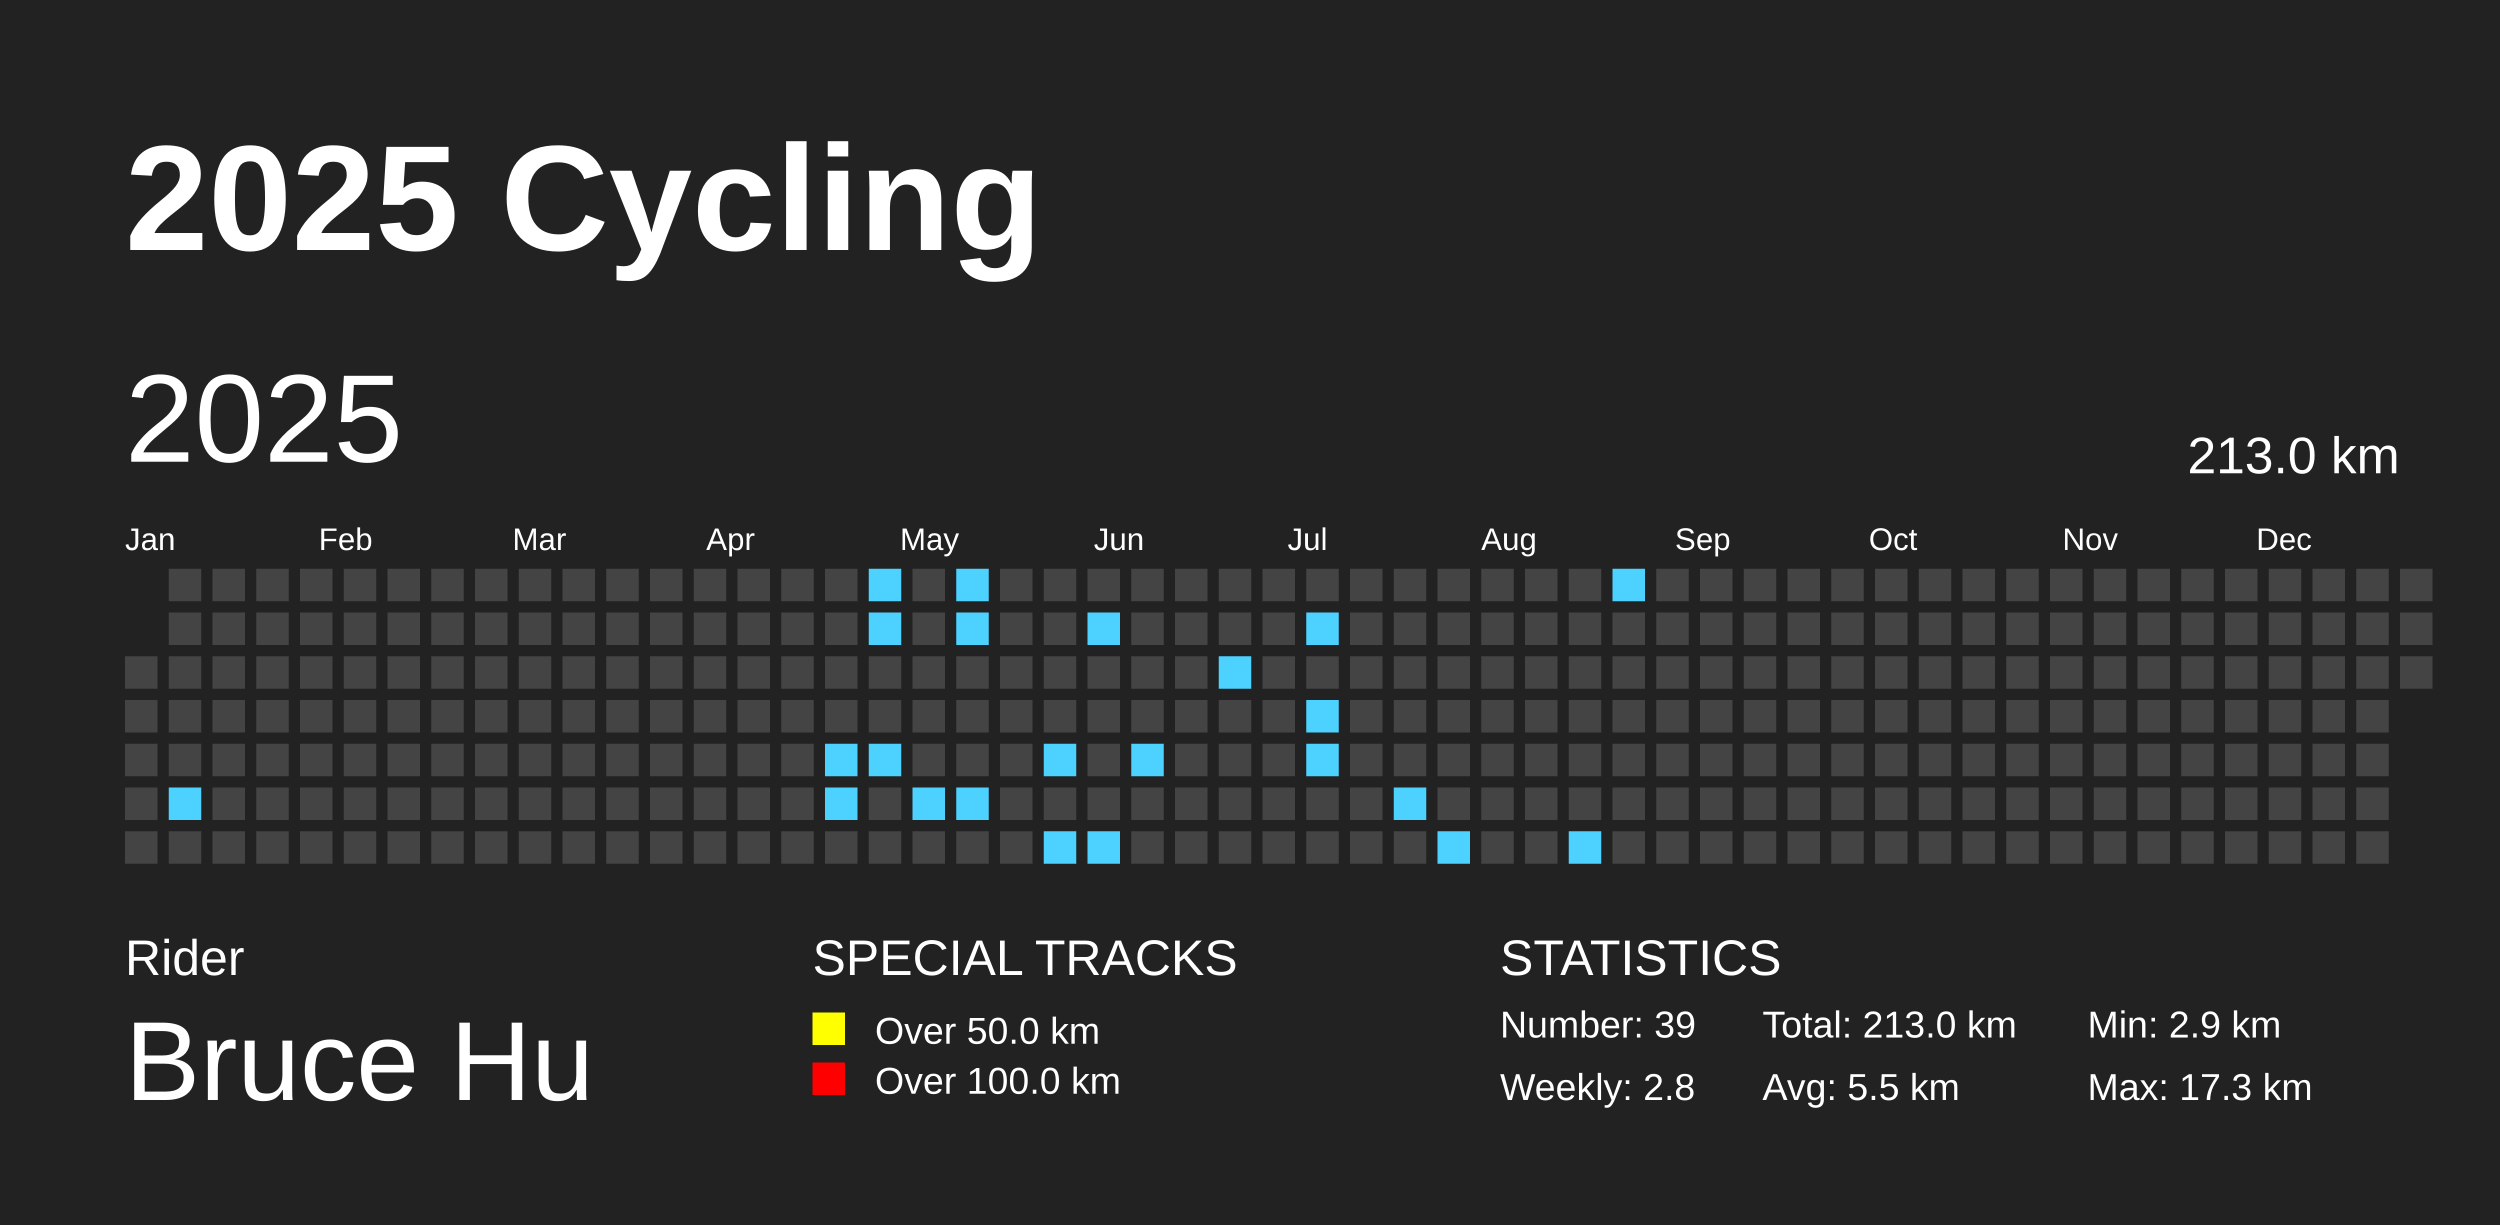
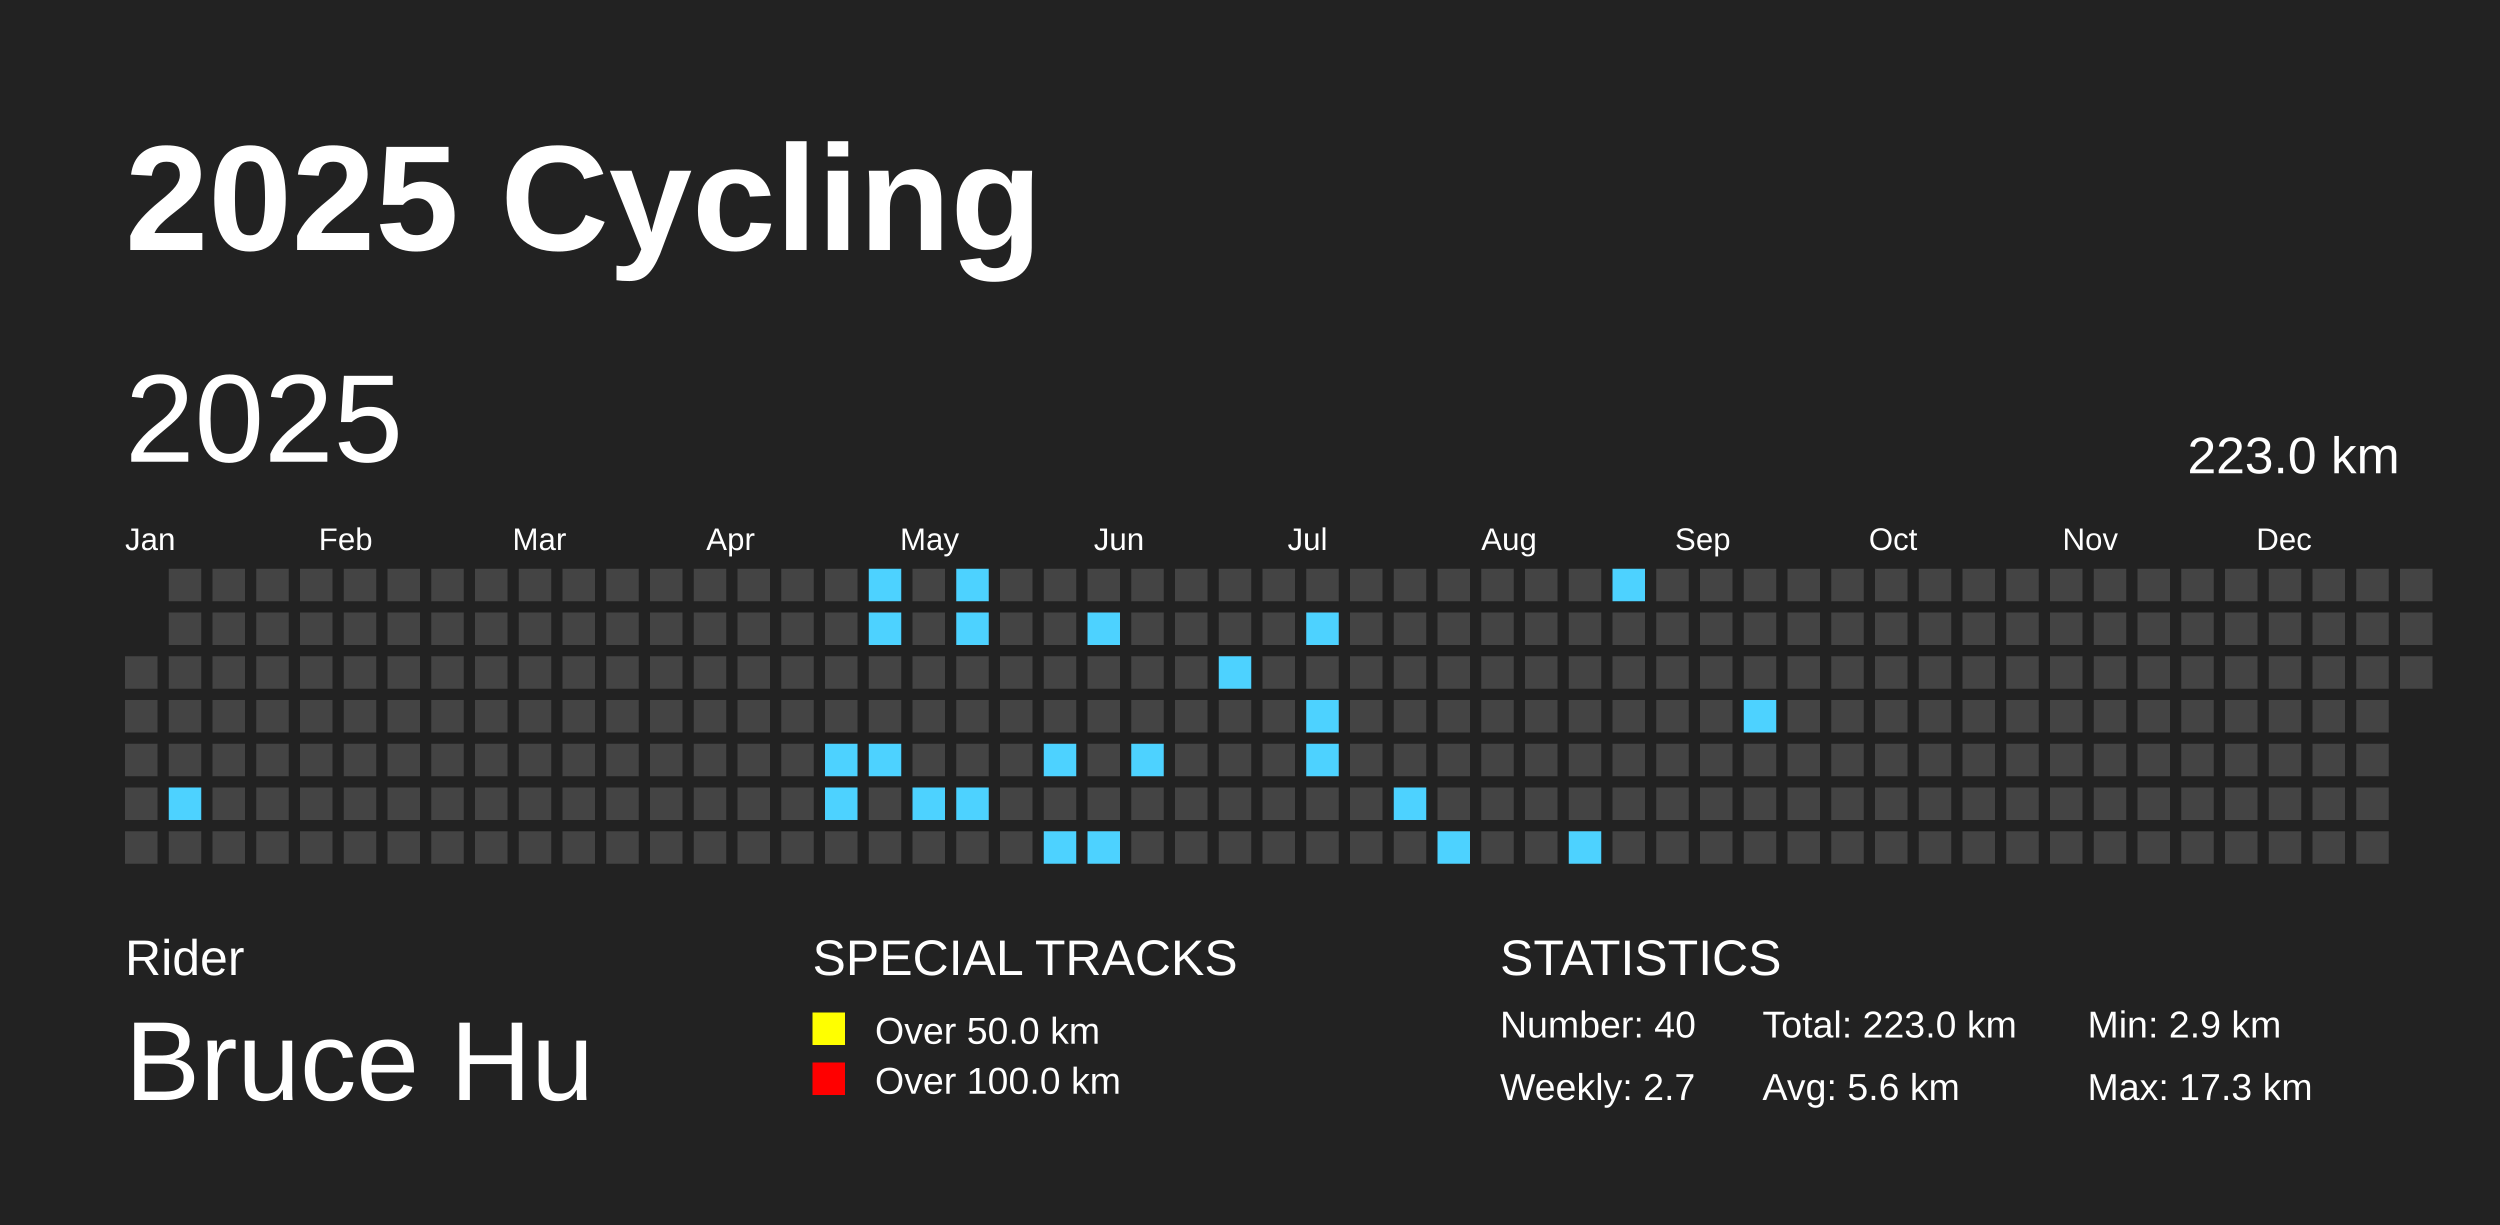
<svg xmlns="http://www.w3.org/2000/svg" baseProfile="full" height="98mm" version="1.1" viewBox="0,0,200,98" width="200mm">
  <defs />
  <rect fill="#222222" height="98" width="200" x="0" y="0" />
  <text fill="#FFFFFF" style="font-size:12px; font-family:Arial; font-weight:bold;" x="10" y="20">2025 Cycling</text>
  <text fill="#FFFFFF" style="font-size:4px; font-family:Arial" x="10" y="78">Rider</text>
  <text fill="#FFFFFF" style="font-size:9px; font-family:Arial" x="10" y="88">Bruce Hu</text>
  <text fill="#FFFFFF" style="font-size:4px; font-family:Arial" x="65" y="78">SPECIAL TRACKS</text>
  <rect fill="yellow" height="2.6" width="2.6" x="65" y="81" />
  <text fill="#FFFFFF" style="font-size:3px; font-family:Arial" x="70" y="83.5">Over 50.0 km</text>
  <rect fill="red" height="2.6" width="2.6" x="65" y="85" />
  <text fill="#FFFFFF" style="font-size:3px; font-family:Arial" x="70" y="87.5">Over 100.0 km</text>
  <text fill="#FFFFFF" style="font-size:4px; font-family:Arial" x="120" y="78">STATISTICS</text>
-   <text fill="#FFFFFF" style="font-size:3px; font-family:Arial" x="120" y="83">Number: 39</text>
-   <text fill="#FFFFFF" style="font-size:3px; font-family:Arial" x="120" y="88">Weekly: 2.8</text>
-   <text fill="#FFFFFF" style="font-size:3px; font-family:Arial" x="141" y="83">Total: 213.0 km</text>
-   <text fill="#FFFFFF" style="font-size:3px; font-family:Arial" x="141" y="88">Avg: 5.5 km</text>
+   <text fill="#FFFFFF" style="font-size:3px; font-family:Arial" x="120" y="83">Number: 40</text>
+   <text fill="#FFFFFF" style="font-size:3px; font-family:Arial" x="120" y="88">Weekly: 2.7</text>
+   <text fill="#FFFFFF" style="font-size:3px; font-family:Arial" x="141" y="83">Total: 223.0 km</text>
+   <text fill="#FFFFFF" style="font-size:3px; font-family:Arial" x="141" y="88">Avg: 5.6 km</text>
  <text fill="#FFFFFF" style="font-size:3px; font-family:Arial" x="167" y="83">Min: 2.9 km</text>
  <text fill="#FFFFFF" style="font-size:3px; font-family:Arial" x="167" y="88">Max: 17.3 km</text>
  <text dominant-baseline="hanging" fill="#FFFFFF" style="font-size:10.0px; font-family:Arial;" x="10" y="30">2025</text>
-   <text dominant-baseline="hanging" fill="#FFFFFF" style="font-size:4.125px; font-family:Arial;" x="175" y="35">213.0 km</text>
+   <text dominant-baseline="hanging" fill="#FFFFFF" style="font-size:4.125px; font-family:Arial;" x="175" y="35">223.0 km</text>
  <text fill="#FFFFFF" style="font-size:2.5px; font-family:Arial" x="10.0" y="44">Jan</text>
  <text fill="#FFFFFF" style="font-size:2.5px; font-family:Arial" x="25.5" y="44">Feb</text>
  <text fill="#FFFFFF" style="font-size:2.5px; font-family:Arial" x="41.0" y="44">Mar</text>
  <text fill="#FFFFFF" style="font-size:2.5px; font-family:Arial" x="56.5" y="44">Apr</text>
  <text fill="#FFFFFF" style="font-size:2.5px; font-family:Arial" x="72.0" y="44">May</text>
  <text fill="#FFFFFF" style="font-size:2.5px; font-family:Arial" x="87.5" y="44">Jun</text>
  <text fill="#FFFFFF" style="font-size:2.5px; font-family:Arial" x="103.0" y="44">Jul</text>
  <text fill="#FFFFFF" style="font-size:2.5px; font-family:Arial" x="118.5" y="44">Aug</text>
  <text fill="#FFFFFF" style="font-size:2.5px; font-family:Arial" x="134.0" y="44">Sep</text>
  <text fill="#FFFFFF" style="font-size:2.5px; font-family:Arial" x="149.5" y="44">Oct</text>
  <text fill="#FFFFFF" style="font-size:2.5px; font-family:Arial" x="165.0" y="44">Nov</text>
  <text fill="#FFFFFF" style="font-size:2.5px; font-family:Arial" x="180.5" y="44">Dec</text>
  <rect fill="#444444" height="2.6" width="2.6" x="10.0" y="52.5" />
  <rect fill="#444444" height="2.6" width="2.6" x="10.0" y="56.0" />
  <rect fill="#444444" height="2.6" width="2.6" x="10.0" y="59.5" />
  <rect fill="#444444" height="2.6" width="2.6" x="10.0" y="63.0" />
  <rect fill="#444444" height="2.6" width="2.6" x="10.0" y="66.5" />
  <rect fill="#444444" height="2.6" width="2.6" x="13.5" y="45.5" />
  <rect fill="#444444" height="2.6" width="2.6" x="13.5" y="49.0" />
  <rect fill="#444444" height="2.6" width="2.6" x="13.5" y="52.5" />
  <rect fill="#444444" height="2.6" width="2.6" x="13.5" y="56.0" />
  <rect fill="#444444" height="2.6" width="2.6" x="13.5" y="59.5" />
  <rect fill="#4DD2FF" height="2.6" width="2.6" x="13.5" y="63.0" />
  <rect fill="#444444" height="2.6" width="2.6" x="13.5" y="66.5" />
  <rect fill="#444444" height="2.6" width="2.6" x="17.0" y="45.5" />
  <rect fill="#444444" height="2.6" width="2.6" x="17.0" y="49.0" />
  <rect fill="#444444" height="2.6" width="2.6" x="17.0" y="52.5" />
  <rect fill="#444444" height="2.6" width="2.6" x="17.0" y="56.0" />
  <rect fill="#444444" height="2.6" width="2.6" x="17.0" y="59.5" />
  <rect fill="#444444" height="2.6" width="2.6" x="17.0" y="63.0" />
  <rect fill="#444444" height="2.6" width="2.6" x="17.0" y="66.5" />
  <rect fill="#444444" height="2.6" width="2.6" x="20.5" y="45.5" />
  <rect fill="#444444" height="2.6" width="2.6" x="20.5" y="49.0" />
  <rect fill="#444444" height="2.6" width="2.6" x="20.5" y="52.5" />
  <rect fill="#444444" height="2.6" width="2.6" x="20.5" y="56.0" />
  <rect fill="#444444" height="2.6" width="2.6" x="20.5" y="59.5" />
  <rect fill="#444444" height="2.6" width="2.6" x="20.5" y="63.0" />
  <rect fill="#444444" height="2.6" width="2.6" x="20.5" y="66.5" />
  <rect fill="#444444" height="2.6" width="2.6" x="24.0" y="45.5" />
  <rect fill="#444444" height="2.6" width="2.6" x="24.0" y="49.0" />
  <rect fill="#444444" height="2.6" width="2.6" x="24.0" y="52.5" />
  <rect fill="#444444" height="2.6" width="2.6" x="24.0" y="56.0" />
  <rect fill="#444444" height="2.6" width="2.6" x="24.0" y="59.5" />
  <rect fill="#444444" height="2.6" width="2.6" x="24.0" y="63.0" />
  <rect fill="#444444" height="2.6" width="2.6" x="24.0" y="66.5" />
  <rect fill="#444444" height="2.6" width="2.6" x="27.5" y="45.5" />
  <rect fill="#444444" height="2.6" width="2.6" x="27.5" y="49.0" />
  <rect fill="#444444" height="2.6" width="2.6" x="27.5" y="52.5" />
  <rect fill="#444444" height="2.6" width="2.6" x="27.5" y="56.0" />
  <rect fill="#444444" height="2.6" width="2.6" x="27.5" y="59.5" />
  <rect fill="#444444" height="2.6" width="2.6" x="27.5" y="63.0" />
  <rect fill="#444444" height="2.6" width="2.6" x="27.5" y="66.5" />
  <rect fill="#444444" height="2.6" width="2.6" x="31.0" y="45.5" />
  <rect fill="#444444" height="2.6" width="2.6" x="31.0" y="49.0" />
  <rect fill="#444444" height="2.6" width="2.6" x="31.0" y="52.5" />
  <rect fill="#444444" height="2.6" width="2.6" x="31.0" y="56.0" />
  <rect fill="#444444" height="2.6" width="2.6" x="31.0" y="59.5" />
  <rect fill="#444444" height="2.6" width="2.6" x="31.0" y="63.0" />
  <rect fill="#444444" height="2.6" width="2.6" x="31.0" y="66.5" />
  <rect fill="#444444" height="2.6" width="2.6" x="34.5" y="45.5" />
  <rect fill="#444444" height="2.6" width="2.6" x="34.5" y="49.0" />
  <rect fill="#444444" height="2.6" width="2.6" x="34.5" y="52.5" />
  <rect fill="#444444" height="2.6" width="2.6" x="34.5" y="56.0" />
  <rect fill="#444444" height="2.6" width="2.6" x="34.5" y="59.5" />
  <rect fill="#444444" height="2.6" width="2.6" x="34.5" y="63.0" />
  <rect fill="#444444" height="2.6" width="2.6" x="34.5" y="66.5" />
  <rect fill="#444444" height="2.6" width="2.6" x="38.0" y="45.5" />
  <rect fill="#444444" height="2.6" width="2.6" x="38.0" y="49.0" />
  <rect fill="#444444" height="2.6" width="2.6" x="38.0" y="52.5" />
  <rect fill="#444444" height="2.6" width="2.6" x="38.0" y="56.0" />
  <rect fill="#444444" height="2.6" width="2.6" x="38.0" y="59.5" />
  <rect fill="#444444" height="2.6" width="2.6" x="38.0" y="63.0" />
  <rect fill="#444444" height="2.6" width="2.6" x="38.0" y="66.5" />
  <rect fill="#444444" height="2.6" width="2.6" x="41.5" y="45.5" />
  <rect fill="#444444" height="2.6" width="2.6" x="41.5" y="49.0" />
  <rect fill="#444444" height="2.6" width="2.6" x="41.5" y="52.5" />
  <rect fill="#444444" height="2.6" width="2.6" x="41.5" y="56.0" />
  <rect fill="#444444" height="2.6" width="2.6" x="41.5" y="59.5" />
  <rect fill="#444444" height="2.6" width="2.6" x="41.5" y="63.0" />
  <rect fill="#444444" height="2.6" width="2.6" x="41.5" y="66.5" />
  <rect fill="#444444" height="2.6" width="2.6" x="45.0" y="45.5" />
  <rect fill="#444444" height="2.6" width="2.6" x="45.0" y="49.0" />
  <rect fill="#444444" height="2.6" width="2.6" x="45.0" y="52.5" />
  <rect fill="#444444" height="2.6" width="2.6" x="45.0" y="56.0" />
  <rect fill="#444444" height="2.6" width="2.6" x="45.0" y="59.5" />
  <rect fill="#444444" height="2.6" width="2.6" x="45.0" y="63.0" />
  <rect fill="#444444" height="2.6" width="2.6" x="45.0" y="66.5" />
  <rect fill="#444444" height="2.6" width="2.6" x="48.5" y="45.5" />
  <rect fill="#444444" height="2.6" width="2.6" x="48.5" y="49.0" />
  <rect fill="#444444" height="2.6" width="2.6" x="48.5" y="52.5" />
  <rect fill="#444444" height="2.6" width="2.6" x="48.5" y="56.0" />
  <rect fill="#444444" height="2.6" width="2.6" x="48.5" y="59.5" />
  <rect fill="#444444" height="2.6" width="2.6" x="48.5" y="63.0" />
  <rect fill="#444444" height="2.6" width="2.6" x="48.5" y="66.5" />
  <rect fill="#444444" height="2.6" width="2.6" x="52.0" y="45.5" />
  <rect fill="#444444" height="2.6" width="2.6" x="52.0" y="49.0" />
  <rect fill="#444444" height="2.6" width="2.6" x="52.0" y="52.5" />
  <rect fill="#444444" height="2.6" width="2.6" x="52.0" y="56.0" />
  <rect fill="#444444" height="2.6" width="2.6" x="52.0" y="59.5" />
  <rect fill="#444444" height="2.6" width="2.6" x="52.0" y="63.0" />
  <rect fill="#444444" height="2.6" width="2.6" x="52.0" y="66.5" />
  <rect fill="#444444" height="2.6" width="2.6" x="55.5" y="45.5" />
  <rect fill="#444444" height="2.6" width="2.6" x="55.5" y="49.0" />
  <rect fill="#444444" height="2.6" width="2.6" x="55.5" y="52.5" />
  <rect fill="#444444" height="2.6" width="2.6" x="55.5" y="56.0" />
  <rect fill="#444444" height="2.6" width="2.6" x="55.5" y="59.5" />
  <rect fill="#444444" height="2.6" width="2.6" x="55.5" y="63.0" />
  <rect fill="#444444" height="2.6" width="2.6" x="55.5" y="66.5" />
  <rect fill="#444444" height="2.6" width="2.6" x="59.0" y="45.5" />
  <rect fill="#444444" height="2.6" width="2.6" x="59.0" y="49.0" />
  <rect fill="#444444" height="2.6" width="2.6" x="59.0" y="52.5" />
  <rect fill="#444444" height="2.6" width="2.6" x="59.0" y="56.0" />
  <rect fill="#444444" height="2.6" width="2.6" x="59.0" y="59.5" />
  <rect fill="#444444" height="2.6" width="2.6" x="59.0" y="63.0" />
  <rect fill="#444444" height="2.6" width="2.6" x="59.0" y="66.5" />
  <rect fill="#444444" height="2.6" width="2.6" x="62.5" y="45.5" />
  <rect fill="#444444" height="2.6" width="2.6" x="62.5" y="49.0" />
  <rect fill="#444444" height="2.6" width="2.6" x="62.5" y="52.5" />
  <rect fill="#444444" height="2.6" width="2.6" x="62.5" y="56.0" />
  <rect fill="#444444" height="2.6" width="2.6" x="62.5" y="59.5" />
  <rect fill="#444444" height="2.6" width="2.6" x="62.5" y="63.0" />
  <rect fill="#444444" height="2.6" width="2.6" x="62.5" y="66.5" />
  <rect fill="#444444" height="2.6" width="2.6" x="66.0" y="45.5" />
  <rect fill="#444444" height="2.6" width="2.6" x="66.0" y="49.0" />
  <rect fill="#444444" height="2.6" width="2.6" x="66.0" y="52.5" />
  <rect fill="#444444" height="2.6" width="2.6" x="66.0" y="56.0" />
  <rect fill="#4DD2FF" height="2.6" width="2.6" x="66.0" y="59.5" />
  <rect fill="#4DD2FF" height="2.6" width="2.6" x="66.0" y="63.0" />
  <rect fill="#444444" height="2.6" width="2.6" x="66.0" y="66.5" />
  <rect fill="#4DD2FF" height="2.6" width="2.6" x="69.5" y="45.5" />
  <rect fill="#4DD2FF" height="2.6" width="2.6" x="69.5" y="49.0" />
  <rect fill="#444444" height="2.6" width="2.6" x="69.5" y="52.5" />
  <rect fill="#444444" height="2.6" width="2.6" x="69.5" y="56.0" />
  <rect fill="#4DD2FF" height="2.6" width="2.6" x="69.5" y="59.5" />
  <rect fill="#444444" height="2.6" width="2.6" x="69.5" y="63.0" />
  <rect fill="#444444" height="2.6" width="2.6" x="69.5" y="66.5" />
  <rect fill="#444444" height="2.6" width="2.6" x="73.0" y="45.5" />
  <rect fill="#444444" height="2.6" width="2.6" x="73.0" y="49.0" />
  <rect fill="#444444" height="2.6" width="2.6" x="73.0" y="52.5" />
  <rect fill="#444444" height="2.6" width="2.6" x="73.0" y="56.0" />
  <rect fill="#444444" height="2.6" width="2.6" x="73.0" y="59.5" />
  <rect fill="#4DD2FF" height="2.6" width="2.6" x="73.0" y="63.0" />
  <rect fill="#444444" height="2.6" width="2.6" x="73.0" y="66.5" />
  <rect fill="#4DD2FF" height="2.6" width="2.6" x="76.5" y="45.5" />
  <rect fill="#4DD2FF" height="2.6" width="2.6" x="76.5" y="49.0" />
  <rect fill="#444444" height="2.6" width="2.6" x="76.5" y="52.5" />
  <rect fill="#444444" height="2.6" width="2.6" x="76.5" y="56.0" />
  <rect fill="#444444" height="2.6" width="2.6" x="76.5" y="59.5" />
  <rect fill="#4DD2FF" height="2.6" width="2.6" x="76.5" y="63.0" />
  <rect fill="#444444" height="2.6" width="2.6" x="76.5" y="66.5" />
  <rect fill="#444444" height="2.6" width="2.6" x="80.0" y="45.5" />
  <rect fill="#444444" height="2.6" width="2.6" x="80.0" y="49.0" />
  <rect fill="#444444" height="2.6" width="2.6" x="80.0" y="52.5" />
  <rect fill="#444444" height="2.6" width="2.6" x="80.0" y="56.0" />
  <rect fill="#444444" height="2.6" width="2.6" x="80.0" y="59.5" />
  <rect fill="#444444" height="2.6" width="2.6" x="80.0" y="63.0" />
  <rect fill="#444444" height="2.6" width="2.6" x="80.0" y="66.5" />
  <rect fill="#444444" height="2.6" width="2.6" x="83.5" y="45.5" />
  <rect fill="#444444" height="2.6" width="2.6" x="83.5" y="49.0" />
  <rect fill="#444444" height="2.6" width="2.6" x="83.5" y="52.5" />
  <rect fill="#444444" height="2.6" width="2.6" x="83.5" y="56.0" />
  <rect fill="#4DD2FF" height="2.6" width="2.6" x="83.5" y="59.5" />
  <rect fill="#444444" height="2.6" width="2.6" x="83.5" y="63.0" />
  <rect fill="#4DD2FF" height="2.6" width="2.6" x="83.5" y="66.5" />
  <rect fill="#444444" height="2.6" width="2.6" x="87.0" y="45.5" />
  <rect fill="#4DD2FF" height="2.6" width="2.6" x="87.0" y="49.0" />
  <rect fill="#444444" height="2.6" width="2.6" x="87.0" y="52.5" />
  <rect fill="#444444" height="2.6" width="2.6" x="87.0" y="56.0" />
  <rect fill="#444444" height="2.6" width="2.6" x="87.0" y="59.5" />
  <rect fill="#444444" height="2.6" width="2.6" x="87.0" y="63.0" />
  <rect fill="#4DD2FF" height="2.6" width="2.6" x="87.0" y="66.5" />
  <rect fill="#444444" height="2.6" width="2.6" x="90.5" y="45.5" />
  <rect fill="#444444" height="2.6" width="2.6" x="90.5" y="49.0" />
  <rect fill="#444444" height="2.6" width="2.6" x="90.5" y="52.5" />
  <rect fill="#444444" height="2.6" width="2.6" x="90.5" y="56.0" />
  <rect fill="#4DD2FF" height="2.6" width="2.6" x="90.5" y="59.5" />
  <rect fill="#444444" height="2.6" width="2.6" x="90.5" y="63.0" />
  <rect fill="#444444" height="2.6" width="2.6" x="90.5" y="66.5" />
  <rect fill="#444444" height="2.6" width="2.6" x="94.0" y="45.5" />
  <rect fill="#444444" height="2.6" width="2.6" x="94.0" y="49.0" />
  <rect fill="#444444" height="2.6" width="2.6" x="94.0" y="52.5" />
  <rect fill="#444444" height="2.6" width="2.6" x="94.0" y="56.0" />
  <rect fill="#444444" height="2.6" width="2.6" x="94.0" y="59.5" />
  <rect fill="#444444" height="2.6" width="2.6" x="94.0" y="63.0" />
  <rect fill="#444444" height="2.6" width="2.6" x="94.0" y="66.5" />
  <rect fill="#444444" height="2.6" width="2.6" x="97.5" y="45.5" />
  <rect fill="#444444" height="2.6" width="2.6" x="97.5" y="49.0" />
  <rect fill="#4DD2FF" height="2.6" width="2.6" x="97.5" y="52.5" />
  <rect fill="#444444" height="2.6" width="2.6" x="97.5" y="56.0" />
  <rect fill="#444444" height="2.6" width="2.6" x="97.5" y="59.5" />
  <rect fill="#444444" height="2.6" width="2.6" x="97.5" y="63.0" />
  <rect fill="#444444" height="2.6" width="2.6" x="97.5" y="66.5" />
  <rect fill="#444444" height="2.6" width="2.6" x="101.0" y="45.5" />
  <rect fill="#444444" height="2.6" width="2.6" x="101.0" y="49.0" />
  <rect fill="#444444" height="2.6" width="2.6" x="101.0" y="52.5" />
  <rect fill="#444444" height="2.6" width="2.6" x="101.0" y="56.0" />
  <rect fill="#444444" height="2.6" width="2.6" x="101.0" y="59.5" />
  <rect fill="#444444" height="2.6" width="2.6" x="101.0" y="63.0" />
  <rect fill="#444444" height="2.6" width="2.6" x="101.0" y="66.5" />
  <rect fill="#444444" height="2.6" width="2.6" x="104.5" y="45.5" />
  <rect fill="#4DD2FF" height="2.6" width="2.6" x="104.5" y="49.0" />
  <rect fill="#444444" height="2.6" width="2.6" x="104.5" y="52.5" />
  <rect fill="#4DD2FF" height="2.6" width="2.6" x="104.5" y="56.0" />
  <rect fill="#4DD2FF" height="2.6" width="2.6" x="104.5" y="59.5" />
  <rect fill="#444444" height="2.6" width="2.6" x="104.5" y="63.0" />
  <rect fill="#444444" height="2.6" width="2.6" x="104.5" y="66.5" />
  <rect fill="#444444" height="2.6" width="2.6" x="108.0" y="45.5" />
  <rect fill="#444444" height="2.6" width="2.6" x="108.0" y="49.0" />
  <rect fill="#444444" height="2.6" width="2.6" x="108.0" y="52.5" />
  <rect fill="#444444" height="2.6" width="2.6" x="108.0" y="56.0" />
  <rect fill="#444444" height="2.6" width="2.6" x="108.0" y="59.5" />
  <rect fill="#444444" height="2.6" width="2.6" x="108.0" y="63.0" />
  <rect fill="#444444" height="2.6" width="2.6" x="108.0" y="66.5" />
  <rect fill="#444444" height="2.6" width="2.6" x="111.5" y="45.5" />
  <rect fill="#444444" height="2.6" width="2.6" x="111.5" y="49.0" />
  <rect fill="#444444" height="2.6" width="2.6" x="111.5" y="52.5" />
  <rect fill="#444444" height="2.6" width="2.6" x="111.5" y="56.0" />
  <rect fill="#444444" height="2.6" width="2.6" x="111.5" y="59.5" />
  <rect fill="#4DD2FF" height="2.6" width="2.6" x="111.5" y="63.0" />
  <rect fill="#444444" height="2.6" width="2.6" x="111.5" y="66.5" />
  <rect fill="#444444" height="2.6" width="2.6" x="115.0" y="45.5" />
  <rect fill="#444444" height="2.6" width="2.6" x="115.0" y="49.0" />
  <rect fill="#444444" height="2.6" width="2.6" x="115.0" y="52.5" />
  <rect fill="#444444" height="2.6" width="2.6" x="115.0" y="56.0" />
  <rect fill="#444444" height="2.6" width="2.6" x="115.0" y="59.5" />
  <rect fill="#444444" height="2.6" width="2.6" x="115.0" y="63.0" />
  <rect fill="#4DD2FF" height="2.6" width="2.6" x="115.0" y="66.5" />
  <rect fill="#444444" height="2.6" width="2.6" x="118.5" y="45.5" />
  <rect fill="#444444" height="2.6" width="2.6" x="118.5" y="49.0" />
  <rect fill="#444444" height="2.6" width="2.6" x="118.5" y="52.5" />
  <rect fill="#444444" height="2.6" width="2.6" x="118.5" y="56.0" />
  <rect fill="#444444" height="2.6" width="2.6" x="118.5" y="59.5" />
  <rect fill="#444444" height="2.6" width="2.6" x="118.5" y="63.0" />
  <rect fill="#444444" height="2.6" width="2.6" x="118.5" y="66.5" />
  <rect fill="#444444" height="2.6" width="2.6" x="122.0" y="45.5" />
  <rect fill="#444444" height="2.6" width="2.6" x="122.0" y="49.0" />
  <rect fill="#444444" height="2.6" width="2.6" x="122.0" y="52.5" />
  <rect fill="#444444" height="2.6" width="2.6" x="122.0" y="56.0" />
  <rect fill="#444444" height="2.6" width="2.6" x="122.0" y="59.5" />
  <rect fill="#444444" height="2.6" width="2.6" x="122.0" y="63.0" />
  <rect fill="#444444" height="2.6" width="2.6" x="122.0" y="66.5" />
  <rect fill="#444444" height="2.6" width="2.6" x="125.5" y="45.5" />
  <rect fill="#444444" height="2.6" width="2.6" x="125.5" y="49.0" />
  <rect fill="#444444" height="2.6" width="2.6" x="125.5" y="52.5" />
  <rect fill="#444444" height="2.6" width="2.6" x="125.5" y="56.0" />
  <rect fill="#444444" height="2.6" width="2.6" x="125.5" y="59.5" />
  <rect fill="#444444" height="2.6" width="2.6" x="125.5" y="63.0" />
  <rect fill="#4DD2FF" height="2.6" width="2.6" x="125.5" y="66.5" />
  <rect fill="#4DD2FF" height="2.6" width="2.6" x="129.0" y="45.5" />
  <rect fill="#444444" height="2.6" width="2.6" x="129.0" y="49.0" />
  <rect fill="#444444" height="2.6" width="2.6" x="129.0" y="52.5" />
  <rect fill="#444444" height="2.6" width="2.6" x="129.0" y="56.0" />
  <rect fill="#444444" height="2.6" width="2.6" x="129.0" y="59.5" />
  <rect fill="#444444" height="2.6" width="2.6" x="129.0" y="63.0" />
  <rect fill="#444444" height="2.6" width="2.6" x="129.0" y="66.5" />
  <rect fill="#444444" height="2.6" width="2.6" x="132.5" y="45.5" />
  <rect fill="#444444" height="2.6" width="2.6" x="132.5" y="49.0" />
  <rect fill="#444444" height="2.6" width="2.6" x="132.5" y="52.5" />
  <rect fill="#444444" height="2.6" width="2.6" x="132.5" y="56.0" />
  <rect fill="#444444" height="2.6" width="2.6" x="132.5" y="59.5" />
  <rect fill="#444444" height="2.6" width="2.6" x="132.5" y="63.0" />
  <rect fill="#444444" height="2.6" width="2.6" x="132.5" y="66.5" />
  <rect fill="#444444" height="2.6" width="2.6" x="136.0" y="45.5" />
  <rect fill="#444444" height="2.6" width="2.6" x="136.0" y="49.0" />
  <rect fill="#444444" height="2.6" width="2.6" x="136.0" y="52.5" />
  <rect fill="#444444" height="2.6" width="2.6" x="136.0" y="56.0" />
  <rect fill="#444444" height="2.6" width="2.6" x="136.0" y="59.5" />
  <rect fill="#444444" height="2.6" width="2.6" x="136.0" y="63.0" />
  <rect fill="#444444" height="2.6" width="2.6" x="136.0" y="66.5" />
  <rect fill="#444444" height="2.6" width="2.6" x="139.5" y="45.5" />
  <rect fill="#444444" height="2.6" width="2.6" x="139.5" y="49.0" />
  <rect fill="#444444" height="2.6" width="2.6" x="139.5" y="52.5" />
-   <rect fill="#444444" height="2.6" width="2.6" x="139.5" y="56.0" />
+   <rect fill="#4DD2FF" height="2.6" width="2.6" x="139.5" y="56.0" />
  <rect fill="#444444" height="2.6" width="2.6" x="139.5" y="59.5" />
  <rect fill="#444444" height="2.6" width="2.6" x="139.5" y="63.0" />
  <rect fill="#444444" height="2.6" width="2.6" x="139.5" y="66.5" />
  <rect fill="#444444" height="2.6" width="2.6" x="143.0" y="45.5" />
  <rect fill="#444444" height="2.6" width="2.6" x="143.0" y="49.0" />
  <rect fill="#444444" height="2.6" width="2.6" x="143.0" y="52.5" />
  <rect fill="#444444" height="2.6" width="2.6" x="143.0" y="56.0" />
  <rect fill="#444444" height="2.6" width="2.6" x="143.0" y="59.5" />
  <rect fill="#444444" height="2.6" width="2.6" x="143.0" y="63.0" />
  <rect fill="#444444" height="2.6" width="2.6" x="143.0" y="66.5" />
  <rect fill="#444444" height="2.6" width="2.6" x="146.5" y="45.5" />
  <rect fill="#444444" height="2.6" width="2.6" x="146.5" y="49.0" />
  <rect fill="#444444" height="2.6" width="2.6" x="146.5" y="52.5" />
  <rect fill="#444444" height="2.6" width="2.6" x="146.5" y="56.0" />
  <rect fill="#444444" height="2.6" width="2.6" x="146.5" y="59.5" />
  <rect fill="#444444" height="2.6" width="2.6" x="146.5" y="63.0" />
  <rect fill="#444444" height="2.6" width="2.6" x="146.5" y="66.5" />
  <rect fill="#444444" height="2.6" width="2.6" x="150.0" y="45.5" />
  <rect fill="#444444" height="2.6" width="2.6" x="150.0" y="49.0" />
  <rect fill="#444444" height="2.6" width="2.6" x="150.0" y="52.5" />
  <rect fill="#444444" height="2.6" width="2.6" x="150.0" y="56.0" />
  <rect fill="#444444" height="2.6" width="2.6" x="150.0" y="59.5" />
  <rect fill="#444444" height="2.6" width="2.6" x="150.0" y="63.0" />
  <rect fill="#444444" height="2.6" width="2.6" x="150.0" y="66.5" />
  <rect fill="#444444" height="2.6" width="2.6" x="153.5" y="45.5" />
  <rect fill="#444444" height="2.6" width="2.6" x="153.5" y="49.0" />
  <rect fill="#444444" height="2.6" width="2.6" x="153.5" y="52.5" />
  <rect fill="#444444" height="2.6" width="2.6" x="153.5" y="56.0" />
  <rect fill="#444444" height="2.6" width="2.6" x="153.5" y="59.5" />
  <rect fill="#444444" height="2.6" width="2.6" x="153.5" y="63.0" />
  <rect fill="#444444" height="2.6" width="2.6" x="153.5" y="66.5" />
  <rect fill="#444444" height="2.6" width="2.6" x="157.0" y="45.5" />
  <rect fill="#444444" height="2.6" width="2.6" x="157.0" y="49.0" />
  <rect fill="#444444" height="2.6" width="2.6" x="157.0" y="52.5" />
  <rect fill="#444444" height="2.6" width="2.6" x="157.0" y="56.0" />
  <rect fill="#444444" height="2.6" width="2.6" x="157.0" y="59.5" />
  <rect fill="#444444" height="2.6" width="2.6" x="157.0" y="63.0" />
  <rect fill="#444444" height="2.6" width="2.6" x="157.0" y="66.5" />
  <rect fill="#444444" height="2.6" width="2.6" x="160.5" y="45.5" />
  <rect fill="#444444" height="2.6" width="2.6" x="160.5" y="49.0" />
  <rect fill="#444444" height="2.6" width="2.6" x="160.5" y="52.5" />
  <rect fill="#444444" height="2.6" width="2.6" x="160.5" y="56.0" />
  <rect fill="#444444" height="2.6" width="2.6" x="160.5" y="59.5" />
  <rect fill="#444444" height="2.6" width="2.6" x="160.5" y="63.0" />
  <rect fill="#444444" height="2.6" width="2.6" x="160.5" y="66.5" />
  <rect fill="#444444" height="2.6" width="2.6" x="164.0" y="45.5" />
  <rect fill="#444444" height="2.6" width="2.6" x="164.0" y="49.0" />
  <rect fill="#444444" height="2.6" width="2.6" x="164.0" y="52.5" />
  <rect fill="#444444" height="2.6" width="2.6" x="164.0" y="56.0" />
  <rect fill="#444444" height="2.6" width="2.6" x="164.0" y="59.5" />
  <rect fill="#444444" height="2.6" width="2.6" x="164.0" y="63.0" />
  <rect fill="#444444" height="2.6" width="2.6" x="164.0" y="66.5" />
  <rect fill="#444444" height="2.6" width="2.6" x="167.5" y="45.5" />
  <rect fill="#444444" height="2.6" width="2.6" x="167.5" y="49.0" />
  <rect fill="#444444" height="2.6" width="2.6" x="167.5" y="52.5" />
  <rect fill="#444444" height="2.6" width="2.6" x="167.5" y="56.0" />
  <rect fill="#444444" height="2.6" width="2.6" x="167.5" y="59.5" />
  <rect fill="#444444" height="2.6" width="2.6" x="167.5" y="63.0" />
  <rect fill="#444444" height="2.6" width="2.6" x="167.5" y="66.5" />
  <rect fill="#444444" height="2.6" width="2.6" x="171.0" y="45.5" />
  <rect fill="#444444" height="2.6" width="2.6" x="171.0" y="49.0" />
  <rect fill="#444444" height="2.6" width="2.6" x="171.0" y="52.5" />
  <rect fill="#444444" height="2.6" width="2.6" x="171.0" y="56.0" />
  <rect fill="#444444" height="2.6" width="2.6" x="171.0" y="59.5" />
  <rect fill="#444444" height="2.6" width="2.6" x="171.0" y="63.0" />
  <rect fill="#444444" height="2.6" width="2.6" x="171.0" y="66.5" />
  <rect fill="#444444" height="2.6" width="2.6" x="174.5" y="45.5" />
  <rect fill="#444444" height="2.6" width="2.6" x="174.5" y="49.0" />
  <rect fill="#444444" height="2.6" width="2.6" x="174.5" y="52.5" />
  <rect fill="#444444" height="2.6" width="2.6" x="174.5" y="56.0" />
  <rect fill="#444444" height="2.6" width="2.6" x="174.5" y="59.5" />
  <rect fill="#444444" height="2.6" width="2.6" x="174.5" y="63.0" />
  <rect fill="#444444" height="2.6" width="2.6" x="174.5" y="66.5" />
  <rect fill="#444444" height="2.6" width="2.6" x="178.0" y="45.5" />
  <rect fill="#444444" height="2.6" width="2.6" x="178.0" y="49.0" />
  <rect fill="#444444" height="2.6" width="2.6" x="178.0" y="52.5" />
  <rect fill="#444444" height="2.6" width="2.6" x="178.0" y="56.0" />
  <rect fill="#444444" height="2.6" width="2.6" x="178.0" y="59.5" />
  <rect fill="#444444" height="2.6" width="2.6" x="178.0" y="63.0" />
  <rect fill="#444444" height="2.6" width="2.6" x="178.0" y="66.5" />
  <rect fill="#444444" height="2.6" width="2.6" x="181.5" y="45.5" />
  <rect fill="#444444" height="2.6" width="2.6" x="181.5" y="49.0" />
  <rect fill="#444444" height="2.6" width="2.6" x="181.5" y="52.5" />
  <rect fill="#444444" height="2.6" width="2.6" x="181.5" y="56.0" />
  <rect fill="#444444" height="2.6" width="2.6" x="181.5" y="59.5" />
  <rect fill="#444444" height="2.6" width="2.6" x="181.5" y="63.0" />
  <rect fill="#444444" height="2.6" width="2.6" x="181.5" y="66.5" />
  <rect fill="#444444" height="2.6" width="2.6" x="185.0" y="45.5" />
  <rect fill="#444444" height="2.6" width="2.6" x="185.0" y="49.0" />
  <rect fill="#444444" height="2.6" width="2.6" x="185.0" y="52.5" />
  <rect fill="#444444" height="2.6" width="2.6" x="185.0" y="56.0" />
  <rect fill="#444444" height="2.6" width="2.6" x="185.0" y="59.5" />
  <rect fill="#444444" height="2.6" width="2.6" x="185.0" y="63.0" />
  <rect fill="#444444" height="2.6" width="2.6" x="185.0" y="66.5" />
  <rect fill="#444444" height="2.6" width="2.6" x="188.5" y="45.5" />
  <rect fill="#444444" height="2.6" width="2.6" x="188.5" y="49.0" />
  <rect fill="#444444" height="2.6" width="2.6" x="188.5" y="52.5" />
  <rect fill="#444444" height="2.6" width="2.6" x="188.5" y="56.0" />
  <rect fill="#444444" height="2.6" width="2.6" x="188.5" y="59.5" />
  <rect fill="#444444" height="2.6" width="2.6" x="188.5" y="63.0" />
  <rect fill="#444444" height="2.6" width="2.6" x="188.5" y="66.5" />
  <rect fill="#444444" height="2.6" width="2.6" x="192.0" y="45.5" />
  <rect fill="#444444" height="2.6" width="2.6" x="192.0" y="49.0" />
  <rect fill="#444444" height="2.6" width="2.6" x="192.0" y="52.5" />
</svg>
